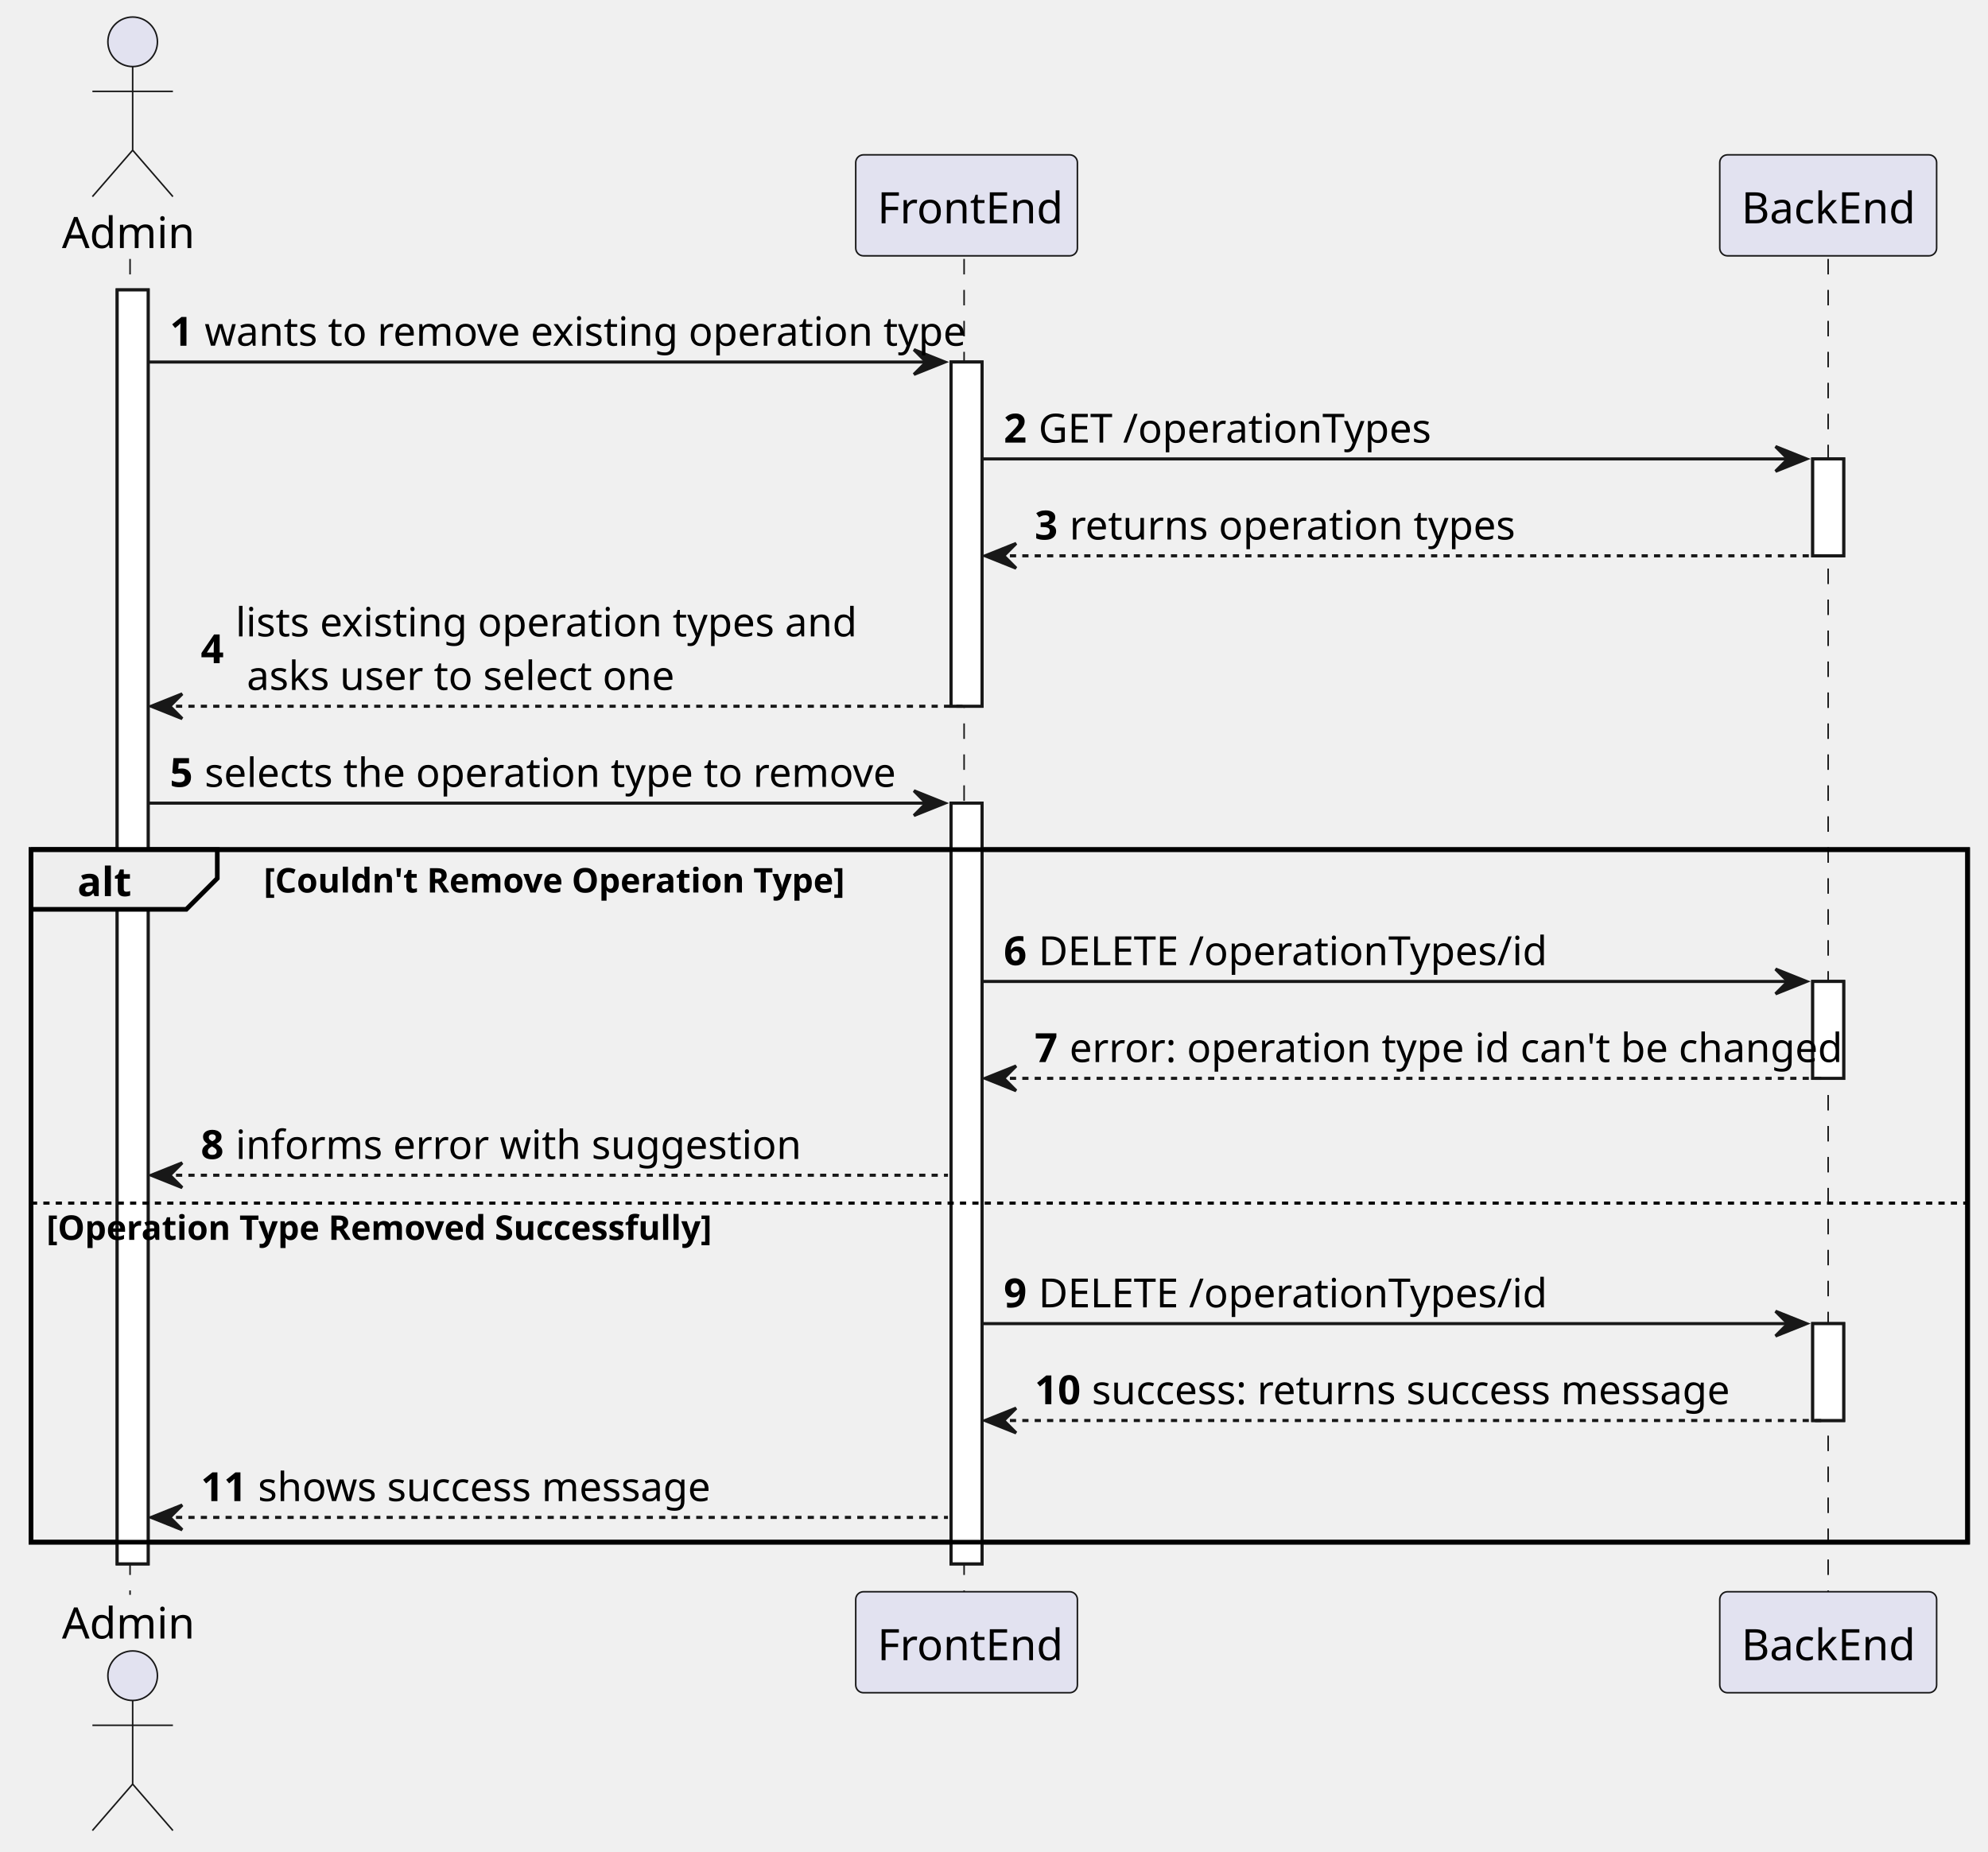
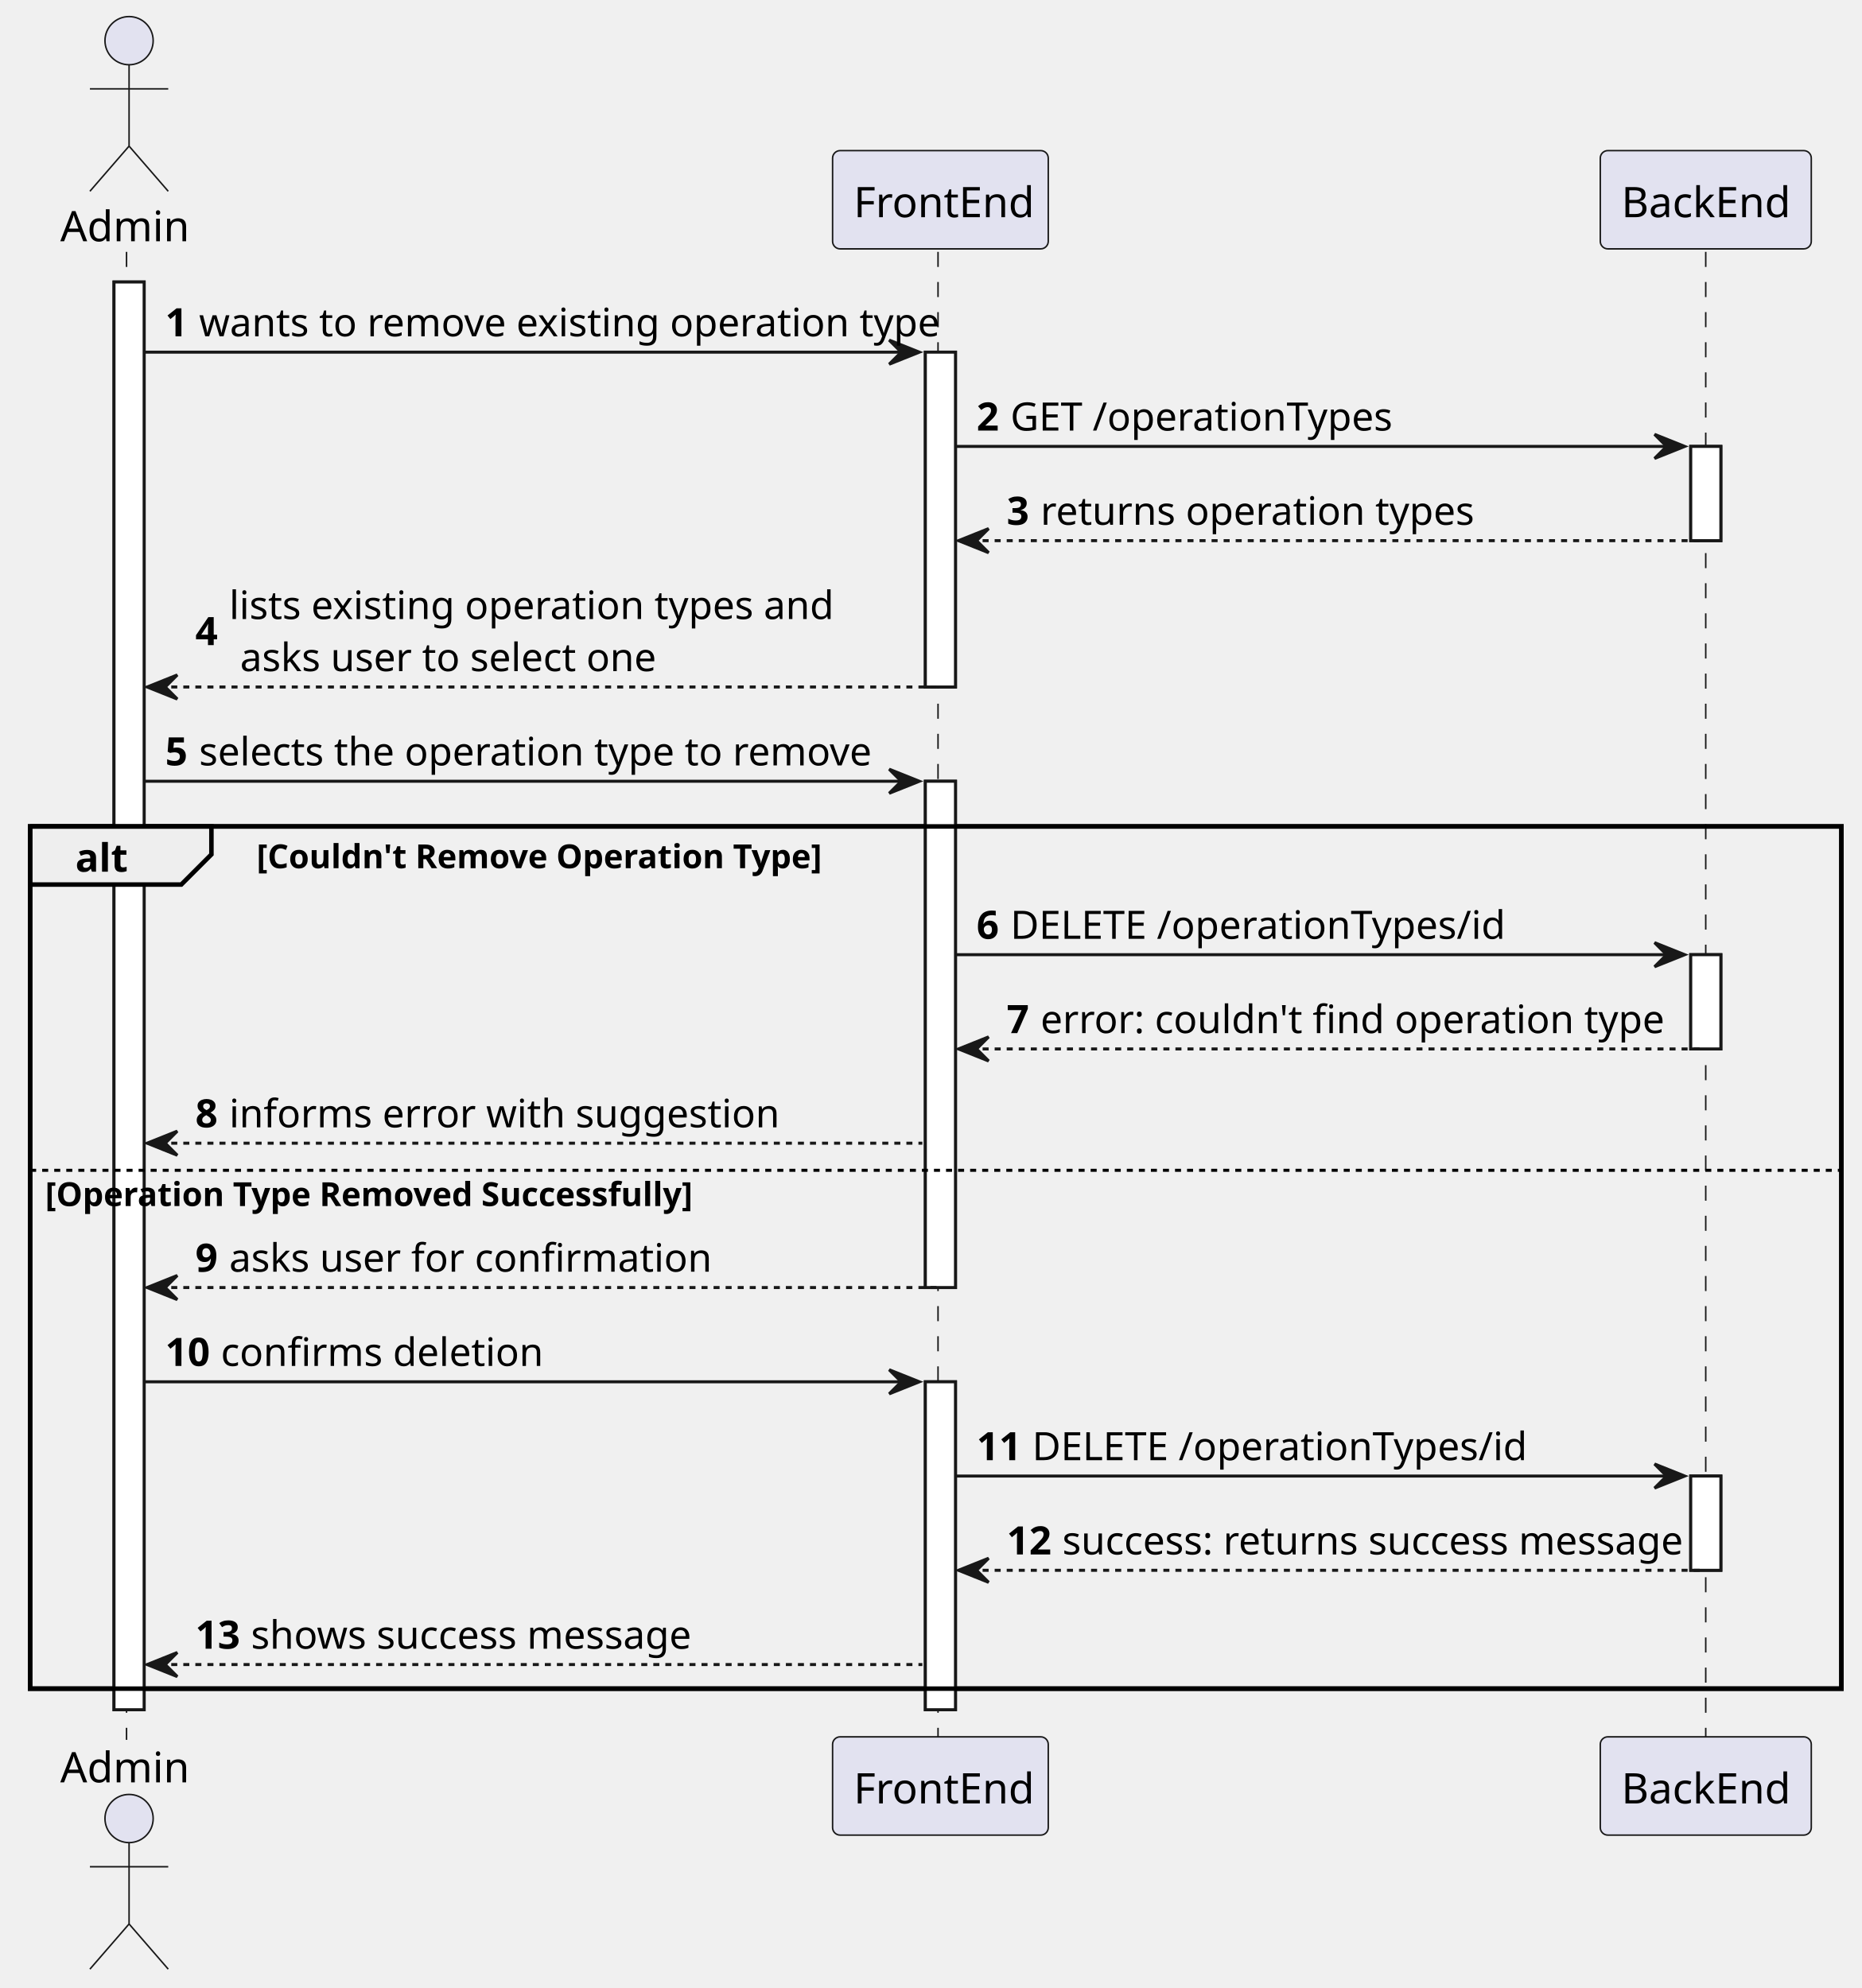
- <svg xmlns="http://www.w3.org/2000/svg" contentStyleType="text/css" height="598px" preserveAspectRatio="none" style="width:642px;height:598px;background:#FFFFFF;" version="1.1" viewBox="0 0 642 598" width="642px" zoomAndPan="magnify">
+ <svg xmlns="http://www.w3.org/2000/svg" contentStyleType="text/css" height="660px" preserveAspectRatio="none" style="width:618px;height:660px;background:#FFFFFF;" version="1.1" viewBox="0 0 618 660" width="618px" zoomAndPan="magnify">
  <defs />
  <g>
-     <rect fill="#FFFFFF" height="411.414" style="stroke:#181818;stroke-width:1.0;" width="10" x="37.841" y="93.621" />
+     <rect fill="#FFFFFF" height="473.996" style="stroke:#181818;stroke-width:1.0;" width="10" x="37.841" y="93.621" />
    <rect fill="#FFFFFF" height="111.164" style="stroke:#181818;stroke-width:1.0;" width="10" x="307.139" y="116.912" />
-     <rect fill="#FFFFFF" height="245.668" style="stroke:#181818;stroke-width:1.0;" width="10" x="307.139" y="259.367" />
-     <rect fill="#FFFFFF" height="31.291" style="stroke:#181818;stroke-width:1.0;" width="10" x="585.392" y="148.203" />
-     <rect fill="#FFFFFF" height="31.291" style="stroke:#181818;stroke-width:1.0;" width="10" x="585.392" y="316.949" />
-     <rect fill="#FFFFFF" height="31.291" style="stroke:#181818;stroke-width:1.0;" width="10" x="585.392" y="427.453" />
-     <rect fill="none" height="223.668" style="stroke:#000000;stroke-width:1.5;" width="625.409" x="10" y="274.367" />
-     <line style="stroke:#181818;stroke-width:0.5;stroke-dasharray:5.0,5.0;" x1="42" x2="42" y1="83.621" y2="515.035" />
-     <line style="stroke:#181818;stroke-width:0.5;stroke-dasharray:5.0,5.0;" x1="311.346" x2="311.346" y1="83.621" y2="515.035" />
-     <line style="stroke:#181818;stroke-width:0.5;stroke-dasharray:5.0,5.0;" x1="590.375" x2="590.375" y1="83.621" y2="515.035" />
+     <rect fill="#FFFFFF" height="168.086" style="stroke:#181818;stroke-width:1.0;" width="10" x="307.139" y="259.367" />
+     <rect fill="#FFFFFF" height="108.873" style="stroke:#181818;stroke-width:1.0;" width="10" x="307.139" y="458.744" />
+     <rect fill="#FFFFFF" height="31.291" style="stroke:#181818;stroke-width:1.0;" width="10" x="561.175" y="148.203" />
+     <rect fill="#FFFFFF" height="31.291" style="stroke:#181818;stroke-width:1.0;" width="10" x="561.175" y="316.949" />
+     <rect fill="#FFFFFF" height="31.291" style="stroke:#181818;stroke-width:1.0;" width="10" x="561.175" y="490.035" />
+     <rect fill="none" height="286.25" style="stroke:#000000;stroke-width:1.5;" width="601.192" x="10" y="274.367" />
+     <line style="stroke:#181818;stroke-width:0.5;stroke-dasharray:5.0,5.0;" x1="42" x2="42" y1="83.621" y2="577.617" />
+     <line style="stroke:#181818;stroke-width:0.5;stroke-dasharray:5.0,5.0;" x1="311.346" x2="311.346" y1="83.621" y2="577.617" />
+     <line style="stroke:#181818;stroke-width:0.5;stroke-dasharray:5.0,5.0;" x1="566.158" x2="566.158" y1="83.621" y2="577.617" />
    <text fill="#000000" font-family="sans-serif" font-size="14" lengthAdjust="spacing" textLength="39.683" x="20" y="80.107">Admin</text>
    <ellipse cx="42.841" cy="13.5" fill="#E2E2F0" rx="8" ry="8" style="stroke:#181818;stroke-width:0.5;" />
    <path d="M42.841,21.5 L42.841,48.5 M29.841,29.5 L55.841,29.5 M42.841,48.5 L29.841,63.5 M42.841,48.5 L55.841,63.5 " fill="none" style="stroke:#181818;stroke-width:0.5;" />
-     <text fill="#000000" font-family="sans-serif" font-size="14" lengthAdjust="spacing" textLength="39.683" x="20" y="529.143">Admin</text>
-     <ellipse cx="42.841" cy="541.156" fill="#E2E2F0" rx="8" ry="8" style="stroke:#181818;stroke-width:0.5;" />
-     <path d="M42.841,549.156 L42.841,576.156 M29.841,557.156 L55.841,557.156 M42.841,576.156 L29.841,591.156 M42.841,576.156 L55.841,591.156 " fill="none" style="stroke:#181818;stroke-width:0.5;" />
+     <text fill="#000000" font-family="sans-serif" font-size="14" lengthAdjust="spacing" textLength="39.683" x="20" y="591.725">Admin</text>
+     <ellipse cx="42.841" cy="603.738" fill="#E2E2F0" rx="8" ry="8" style="stroke:#181818;stroke-width:0.5;" />
+     <path d="M42.841,611.738 L42.841,638.738 M29.841,619.738 L55.841,619.738 M42.841,638.738 L29.841,653.738 M42.841,638.738 L55.841,653.738 " fill="none" style="stroke:#181818;stroke-width:0.5;" />
    <rect fill="#E2E2F0" height="32.621" rx="2.5" ry="2.5" style="stroke:#181818;stroke-width:0.5;" width="71.586" x="276.346" y="50" />
    <text fill="#000000" font-family="sans-serif" font-size="14" lengthAdjust="spacing" textLength="57.586" x="283.346" y="72.107">FrontEnd</text>
-     <rect fill="#E2E2F0" height="32.621" rx="2.5" ry="2.5" style="stroke:#181818;stroke-width:0.5;" width="71.586" x="276.346" y="514.035" />
-     <text fill="#000000" font-family="sans-serif" font-size="14" lengthAdjust="spacing" textLength="57.586" x="283.346" y="536.143">FrontEnd</text>
-     <rect fill="#E2E2F0" height="32.621" rx="2.5" ry="2.5" style="stroke:#181818;stroke-width:0.5;" width="70.034" x="555.375" y="50" />
-     <text fill="#000000" font-family="sans-serif" font-size="14" lengthAdjust="spacing" textLength="56.034" x="562.375" y="72.107">BackEnd</text>
-     <rect fill="#E2E2F0" height="32.621" rx="2.5" ry="2.5" style="stroke:#181818;stroke-width:0.5;" width="70.034" x="555.375" y="514.035" />
-     <text fill="#000000" font-family="sans-serif" font-size="14" lengthAdjust="spacing" textLength="56.034" x="562.375" y="536.143">BackEnd</text>
-     <rect fill="#FFFFFF" height="411.414" style="stroke:#181818;stroke-width:1.0;" width="10" x="37.841" y="93.621" />
+     <rect fill="#E2E2F0" height="32.621" rx="2.5" ry="2.5" style="stroke:#181818;stroke-width:0.5;" width="71.586" x="276.346" y="576.617" />
+     <text fill="#000000" font-family="sans-serif" font-size="14" lengthAdjust="spacing" textLength="57.586" x="283.346" y="598.725">FrontEnd</text>
+     <rect fill="#E2E2F0" height="32.621" rx="2.5" ry="2.5" style="stroke:#181818;stroke-width:0.5;" width="70.034" x="531.158" y="50" />
+     <text fill="#000000" font-family="sans-serif" font-size="14" lengthAdjust="spacing" textLength="56.034" x="538.158" y="72.107">BackEnd</text>
+     <rect fill="#E2E2F0" height="32.621" rx="2.5" ry="2.5" style="stroke:#181818;stroke-width:0.5;" width="70.034" x="531.158" y="576.617" />
+     <text fill="#000000" font-family="sans-serif" font-size="14" lengthAdjust="spacing" textLength="56.034" x="538.158" y="598.725">BackEnd</text>
+     <rect fill="#FFFFFF" height="473.996" style="stroke:#181818;stroke-width:1.0;" width="10" x="37.841" y="93.621" />
    <rect fill="#FFFFFF" height="111.164" style="stroke:#181818;stroke-width:1.0;" width="10" x="307.139" y="116.912" />
-     <rect fill="#FFFFFF" height="245.668" style="stroke:#181818;stroke-width:1.0;" width="10" x="307.139" y="259.367" />
-     <rect fill="#FFFFFF" height="31.291" style="stroke:#181818;stroke-width:1.0;" width="10" x="585.392" y="148.203" />
-     <rect fill="#FFFFFF" height="31.291" style="stroke:#181818;stroke-width:1.0;" width="10" x="585.392" y="316.949" />
-     <rect fill="#FFFFFF" height="31.291" style="stroke:#181818;stroke-width:1.0;" width="10" x="585.392" y="427.453" />
+     <rect fill="#FFFFFF" height="168.086" style="stroke:#181818;stroke-width:1.0;" width="10" x="307.139" y="259.367" />
+     <rect fill="#FFFFFF" height="108.873" style="stroke:#181818;stroke-width:1.0;" width="10" x="307.139" y="458.744" />
+     <rect fill="#FFFFFF" height="31.291" style="stroke:#181818;stroke-width:1.0;" width="10" x="561.175" y="148.203" />
+     <rect fill="#FFFFFF" height="31.291" style="stroke:#181818;stroke-width:1.0;" width="10" x="561.175" y="316.949" />
+     <rect fill="#FFFFFF" height="31.291" style="stroke:#181818;stroke-width:1.0;" width="10" x="561.175" y="490.035" />
    <polygon fill="#181818" points="295.139,112.912,305.139,116.912,295.139,120.912,299.139,116.912" style="stroke:#181818;stroke-width:1.0;" />
    <line style="stroke:#181818;stroke-width:1.0;" x1="47.841" x2="301.139" y1="116.912" y2="116.912" />
    <text fill="#000000" font-family="sans-serif" font-size="13" font-weight="bold" lengthAdjust="spacing" textLength="7.23" x="54.841" y="111.649">1</text>
    <text fill="#000000" font-family="sans-serif" font-size="13" lengthAdjust="spacing" textLength="229.068" x="66.071" y="111.649">wants to remove existing operation type</text>
-     <polygon fill="#181818" points="573.392,144.203,583.392,148.203,573.392,152.203,577.392,148.203" style="stroke:#181818;stroke-width:1.0;" />
-     <line style="stroke:#181818;stroke-width:1.0;" x1="317.139" x2="579.392" y1="148.203" y2="148.203" />
+     <polygon fill="#181818" points="549.175,144.203,559.175,148.203,549.175,152.203,553.175,148.203" style="stroke:#181818;stroke-width:1.0;" />
+     <line style="stroke:#181818;stroke-width:1.0;" x1="317.139" x2="555.175" y1="148.203" y2="148.203" />
    <text fill="#000000" font-family="sans-serif" font-size="13" font-weight="bold" lengthAdjust="spacing" textLength="7.23" x="324.139" y="142.94">2</text>
    <text fill="#000000" font-family="sans-serif" font-size="13" lengthAdjust="spacing" textLength="123.557" x="335.369" y="142.94">GET /operationTypes</text>
    <polygon fill="#181818" points="328.139,175.494,318.139,179.494,328.139,183.494,324.139,179.494" style="stroke:#181818;stroke-width:1.0;" />
-     <line style="stroke:#181818;stroke-width:1.0;stroke-dasharray:2.0,2.0;" x1="322.139" x2="589.392" y1="179.494" y2="179.494" />
+     <line style="stroke:#181818;stroke-width:1.0;stroke-dasharray:2.0,2.0;" x1="322.139" x2="565.175" y1="179.494" y2="179.494" />
    <text fill="#000000" font-family="sans-serif" font-size="13" font-weight="bold" lengthAdjust="spacing" textLength="7.23" x="334.139" y="174.231">3</text>
    <text fill="#000000" font-family="sans-serif" font-size="13" lengthAdjust="spacing" textLength="132.964" x="345.369" y="174.231">returns operation types</text>
    <polygon fill="#181818" points="58.841,224.076,48.841,228.076,58.841,232.076,54.841,228.076" style="stroke:#181818;stroke-width:1.0;" />
    <line style="stroke:#181818;stroke-width:1.0;stroke-dasharray:2.0,2.0;" x1="52.841" x2="311.139" y1="228.076" y2="228.076" />
    <text fill="#000000" font-family="sans-serif" font-size="13" font-weight="bold" lengthAdjust="spacing" textLength="7.23" x="64.841" y="214.168">4</text>
    <text fill="#000000" font-family="sans-serif" font-size="13" lengthAdjust="spacing" textLength="187.884" x="76.071" y="205.523">lists existing operation types and</text>
    <text fill="#000000" font-family="sans-serif" font-size="13" lengthAdjust="spacing" textLength="132.958" x="79.683" y="222.814">asks user to select one</text>
    <polygon fill="#181818" points="295.139,255.367,305.139,259.367,295.139,263.367,299.139,259.367" style="stroke:#181818;stroke-width:1.0;" />
    <line style="stroke:#181818;stroke-width:1.0;" x1="47.841" x2="301.139" y1="259.367" y2="259.367" />
    <text fill="#000000" font-family="sans-serif" font-size="13" font-weight="bold" lengthAdjust="spacing" textLength="7.23" x="54.841" y="254.105">5</text>
    <text fill="#000000" font-family="sans-serif" font-size="13" lengthAdjust="spacing" textLength="209.561" x="66.071" y="254.105">selects the operation type to remove</text>
    <path d="M10,274.367 L70.171,274.367 L70.171,283.658 L60.171,293.658 L10,293.658 L10,274.367 " fill="#EEEEEE" style="stroke:#000000;stroke-width:1.5;" />
-     <rect fill="none" height="223.668" style="stroke:#000000;stroke-width:1.5;" width="625.409" x="10" y="274.367" />
+     <rect fill="none" height="286.25" style="stroke:#000000;stroke-width:1.5;" width="601.192" x="10" y="274.367" />
    <text fill="#000000" font-family="sans-serif" font-size="13" font-weight="bold" lengthAdjust="spacing" textLength="15.171" x="25" y="289.396">alt</text>
    <text fill="#000000" font-family="sans-serif" font-size="11" font-weight="bold" lengthAdjust="spacing" textLength="181.07" x="85.171" y="288.237">[Couldn't Remove Operation Type]</text>
-     <polygon fill="#181818" points="573.392,312.949,583.392,316.949,573.392,320.949,577.392,316.949" style="stroke:#181818;stroke-width:1.0;" />
-     <line style="stroke:#181818;stroke-width:1.0;" x1="317.139" x2="579.392" y1="316.949" y2="316.949" />
+     <polygon fill="#181818" points="549.175,312.949,559.175,316.949,549.175,320.949,553.175,316.949" style="stroke:#181818;stroke-width:1.0;" />
+     <line style="stroke:#181818;stroke-width:1.0;" x1="317.139" x2="555.175" y1="316.949" y2="316.949" />
    <text fill="#000000" font-family="sans-serif" font-size="13" font-weight="bold" lengthAdjust="spacing" textLength="7.23" x="324.139" y="311.687">6</text>
    <text fill="#000000" font-family="sans-serif" font-size="13" lengthAdjust="spacing" textLength="161.135" x="335.369" y="311.687">DELETE /operationTypes/id</text>
    <polygon fill="#181818" points="328.139,344.24,318.139,348.24,328.139,352.24,324.139,348.24" style="stroke:#181818;stroke-width:1.0;" />
-     <line style="stroke:#181818;stroke-width:1.0;stroke-dasharray:2.0,2.0;" x1="322.139" x2="589.392" y1="348.24" y2="348.24" />
+     <line style="stroke:#181818;stroke-width:1.0;stroke-dasharray:2.0,2.0;" x1="322.139" x2="565.175" y1="348.24" y2="348.24" />
    <text fill="#000000" font-family="sans-serif" font-size="13" font-weight="bold" lengthAdjust="spacing" textLength="7.23" x="334.139" y="342.978">7</text>
-     <text fill="#000000" font-family="sans-serif" font-size="13" lengthAdjust="spacing" textLength="233.023" x="345.369" y="342.978">error: operation type id can't be changed</text>
+     <text fill="#000000" font-family="sans-serif" font-size="13" lengthAdjust="spacing" textLength="189.649" x="345.369" y="342.978">error: couldn't find operation type</text>
    <polygon fill="#181818" points="58.841,375.531,48.841,379.531,58.841,383.531,54.841,379.531" style="stroke:#181818;stroke-width:1.0;" />
    <line style="stroke:#181818;stroke-width:1.0;stroke-dasharray:2.0,2.0;" x1="52.841" x2="306.139" y1="379.531" y2="379.531" />
    <text fill="#000000" font-family="sans-serif" font-size="13" font-weight="bold" lengthAdjust="spacing" textLength="7.23" x="64.841" y="374.269">8</text>
    <text fill="#000000" font-family="sans-serif" font-size="13" lengthAdjust="spacing" textLength="166.899" x="76.071" y="374.269">informs error with suggestion</text>
-     <line style="stroke:#000000;stroke-width:1.0;stroke-dasharray:2.0,2.0;" x1="10" x2="635.409" y1="388.531" y2="388.531" />
+     <line style="stroke:#000000;stroke-width:1.0;stroke-dasharray:2.0,2.0;" x1="10" x2="611.192" y1="388.531" y2="388.531" />
    <text fill="#000000" font-family="sans-serif" font-size="11" font-weight="bold" lengthAdjust="spacing" textLength="210.891" x="15" y="400.401">[Operation Type Removed Successfully]</text>
-     <polygon fill="#181818" points="573.392,423.453,583.392,427.453,573.392,431.453,577.392,427.453" style="stroke:#181818;stroke-width:1.0;" />
-     <line style="stroke:#181818;stroke-width:1.0;" x1="317.139" x2="579.392" y1="427.453" y2="427.453" />
-     <text fill="#000000" font-family="sans-serif" font-size="13" font-weight="bold" lengthAdjust="spacing" textLength="7.23" x="324.139" y="422.19">9</text>
-     <text fill="#000000" font-family="sans-serif" font-size="13" lengthAdjust="spacing" textLength="161.135" x="335.369" y="422.19">DELETE /operationTypes/id</text>
-     <polygon fill="#181818" points="328.139,454.744,318.139,458.744,328.139,462.744,324.139,458.744" style="stroke:#181818;stroke-width:1.0;" />
-     <line style="stroke:#181818;stroke-width:1.0;stroke-dasharray:2.0,2.0;" x1="322.139" x2="589.392" y1="458.744" y2="458.744" />
-     <text fill="#000000" font-family="sans-serif" font-size="13" font-weight="bold" lengthAdjust="spacing" textLength="14.46" x="334.139" y="453.481">10</text>
-     <text fill="#000000" font-family="sans-serif" font-size="13" lengthAdjust="spacing" textLength="201.576" x="352.599" y="453.481">success: returns success message</text>
-     <polygon fill="#181818" points="58.841,486.035,48.841,490.035,58.841,494.035,54.841,490.035" style="stroke:#181818;stroke-width:1.0;" />
-     <line style="stroke:#181818;stroke-width:1.0;stroke-dasharray:2.0,2.0;" x1="52.841" x2="306.139" y1="490.035" y2="490.035" />
-     <text fill="#000000" font-family="sans-serif" font-size="13" font-weight="bold" lengthAdjust="spacing" textLength="14.46" x="64.841" y="484.772">11</text>
-     <text fill="#000000" font-family="sans-serif" font-size="13" lengthAdjust="spacing" textLength="143.781" x="83.301" y="484.772">shows success message</text>
+     <polygon fill="#181818" points="58.841,423.453,48.841,427.453,58.841,431.453,54.841,427.453" style="stroke:#181818;stroke-width:1.0;" />
+     <line style="stroke:#181818;stroke-width:1.0;stroke-dasharray:2.0,2.0;" x1="52.841" x2="311.139" y1="427.453" y2="427.453" />
+     <text fill="#000000" font-family="sans-serif" font-size="13" font-weight="bold" lengthAdjust="spacing" textLength="7.23" x="64.841" y="422.19">9</text>
+     <text fill="#000000" font-family="sans-serif" font-size="13" lengthAdjust="spacing" textLength="148.833" x="76.071" y="422.19">asks user for confirmation</text>
+     <polygon fill="#181818" points="295.139,454.744,305.139,458.744,295.139,462.744,299.139,458.744" style="stroke:#181818;stroke-width:1.0;" />
+     <line style="stroke:#181818;stroke-width:1.0;" x1="47.841" x2="301.139" y1="458.744" y2="458.744" />
+     <text fill="#000000" font-family="sans-serif" font-size="13" font-weight="bold" lengthAdjust="spacing" textLength="14.46" x="54.841" y="453.481">10</text>
+     <text fill="#000000" font-family="sans-serif" font-size="13" lengthAdjust="spacing" textLength="98.268" x="73.301" y="453.481">confirms deletion</text>
+     <polygon fill="#181818" points="549.175,486.035,559.175,490.035,549.175,494.035,553.175,490.035" style="stroke:#181818;stroke-width:1.0;" />
+     <line style="stroke:#181818;stroke-width:1.0;" x1="317.139" x2="555.175" y1="490.035" y2="490.035" />
+     <text fill="#000000" font-family="sans-serif" font-size="13" font-weight="bold" lengthAdjust="spacing" textLength="14.46" x="324.139" y="484.772">11</text>
+     <text fill="#000000" font-family="sans-serif" font-size="13" lengthAdjust="spacing" textLength="161.135" x="342.599" y="484.772">DELETE /operationTypes/id</text>
+     <polygon fill="#181818" points="328.139,517.326,318.139,521.326,328.139,525.326,324.139,521.326" style="stroke:#181818;stroke-width:1.0;" />
+     <line style="stroke:#181818;stroke-width:1.0;stroke-dasharray:2.0,2.0;" x1="322.139" x2="565.175" y1="521.326" y2="521.326" />
+     <text fill="#000000" font-family="sans-serif" font-size="13" font-weight="bold" lengthAdjust="spacing" textLength="14.46" x="334.139" y="516.063">12</text>
+     <text fill="#000000" font-family="sans-serif" font-size="13" lengthAdjust="spacing" textLength="201.576" x="352.599" y="516.063">success: returns success message</text>
+     <polygon fill="#181818" points="58.841,548.617,48.841,552.617,58.841,556.617,54.841,552.617" style="stroke:#181818;stroke-width:1.0;" />
+     <line style="stroke:#181818;stroke-width:1.0;stroke-dasharray:2.0,2.0;" x1="52.841" x2="306.139" y1="552.617" y2="552.617" />
+     <text fill="#000000" font-family="sans-serif" font-size="13" font-weight="bold" lengthAdjust="spacing" textLength="14.46" x="64.841" y="547.355">13</text>
+     <text fill="#000000" font-family="sans-serif" font-size="13" lengthAdjust="spacing" textLength="143.781" x="83.301" y="547.355">shows success message</text>
  </g>
</svg>
